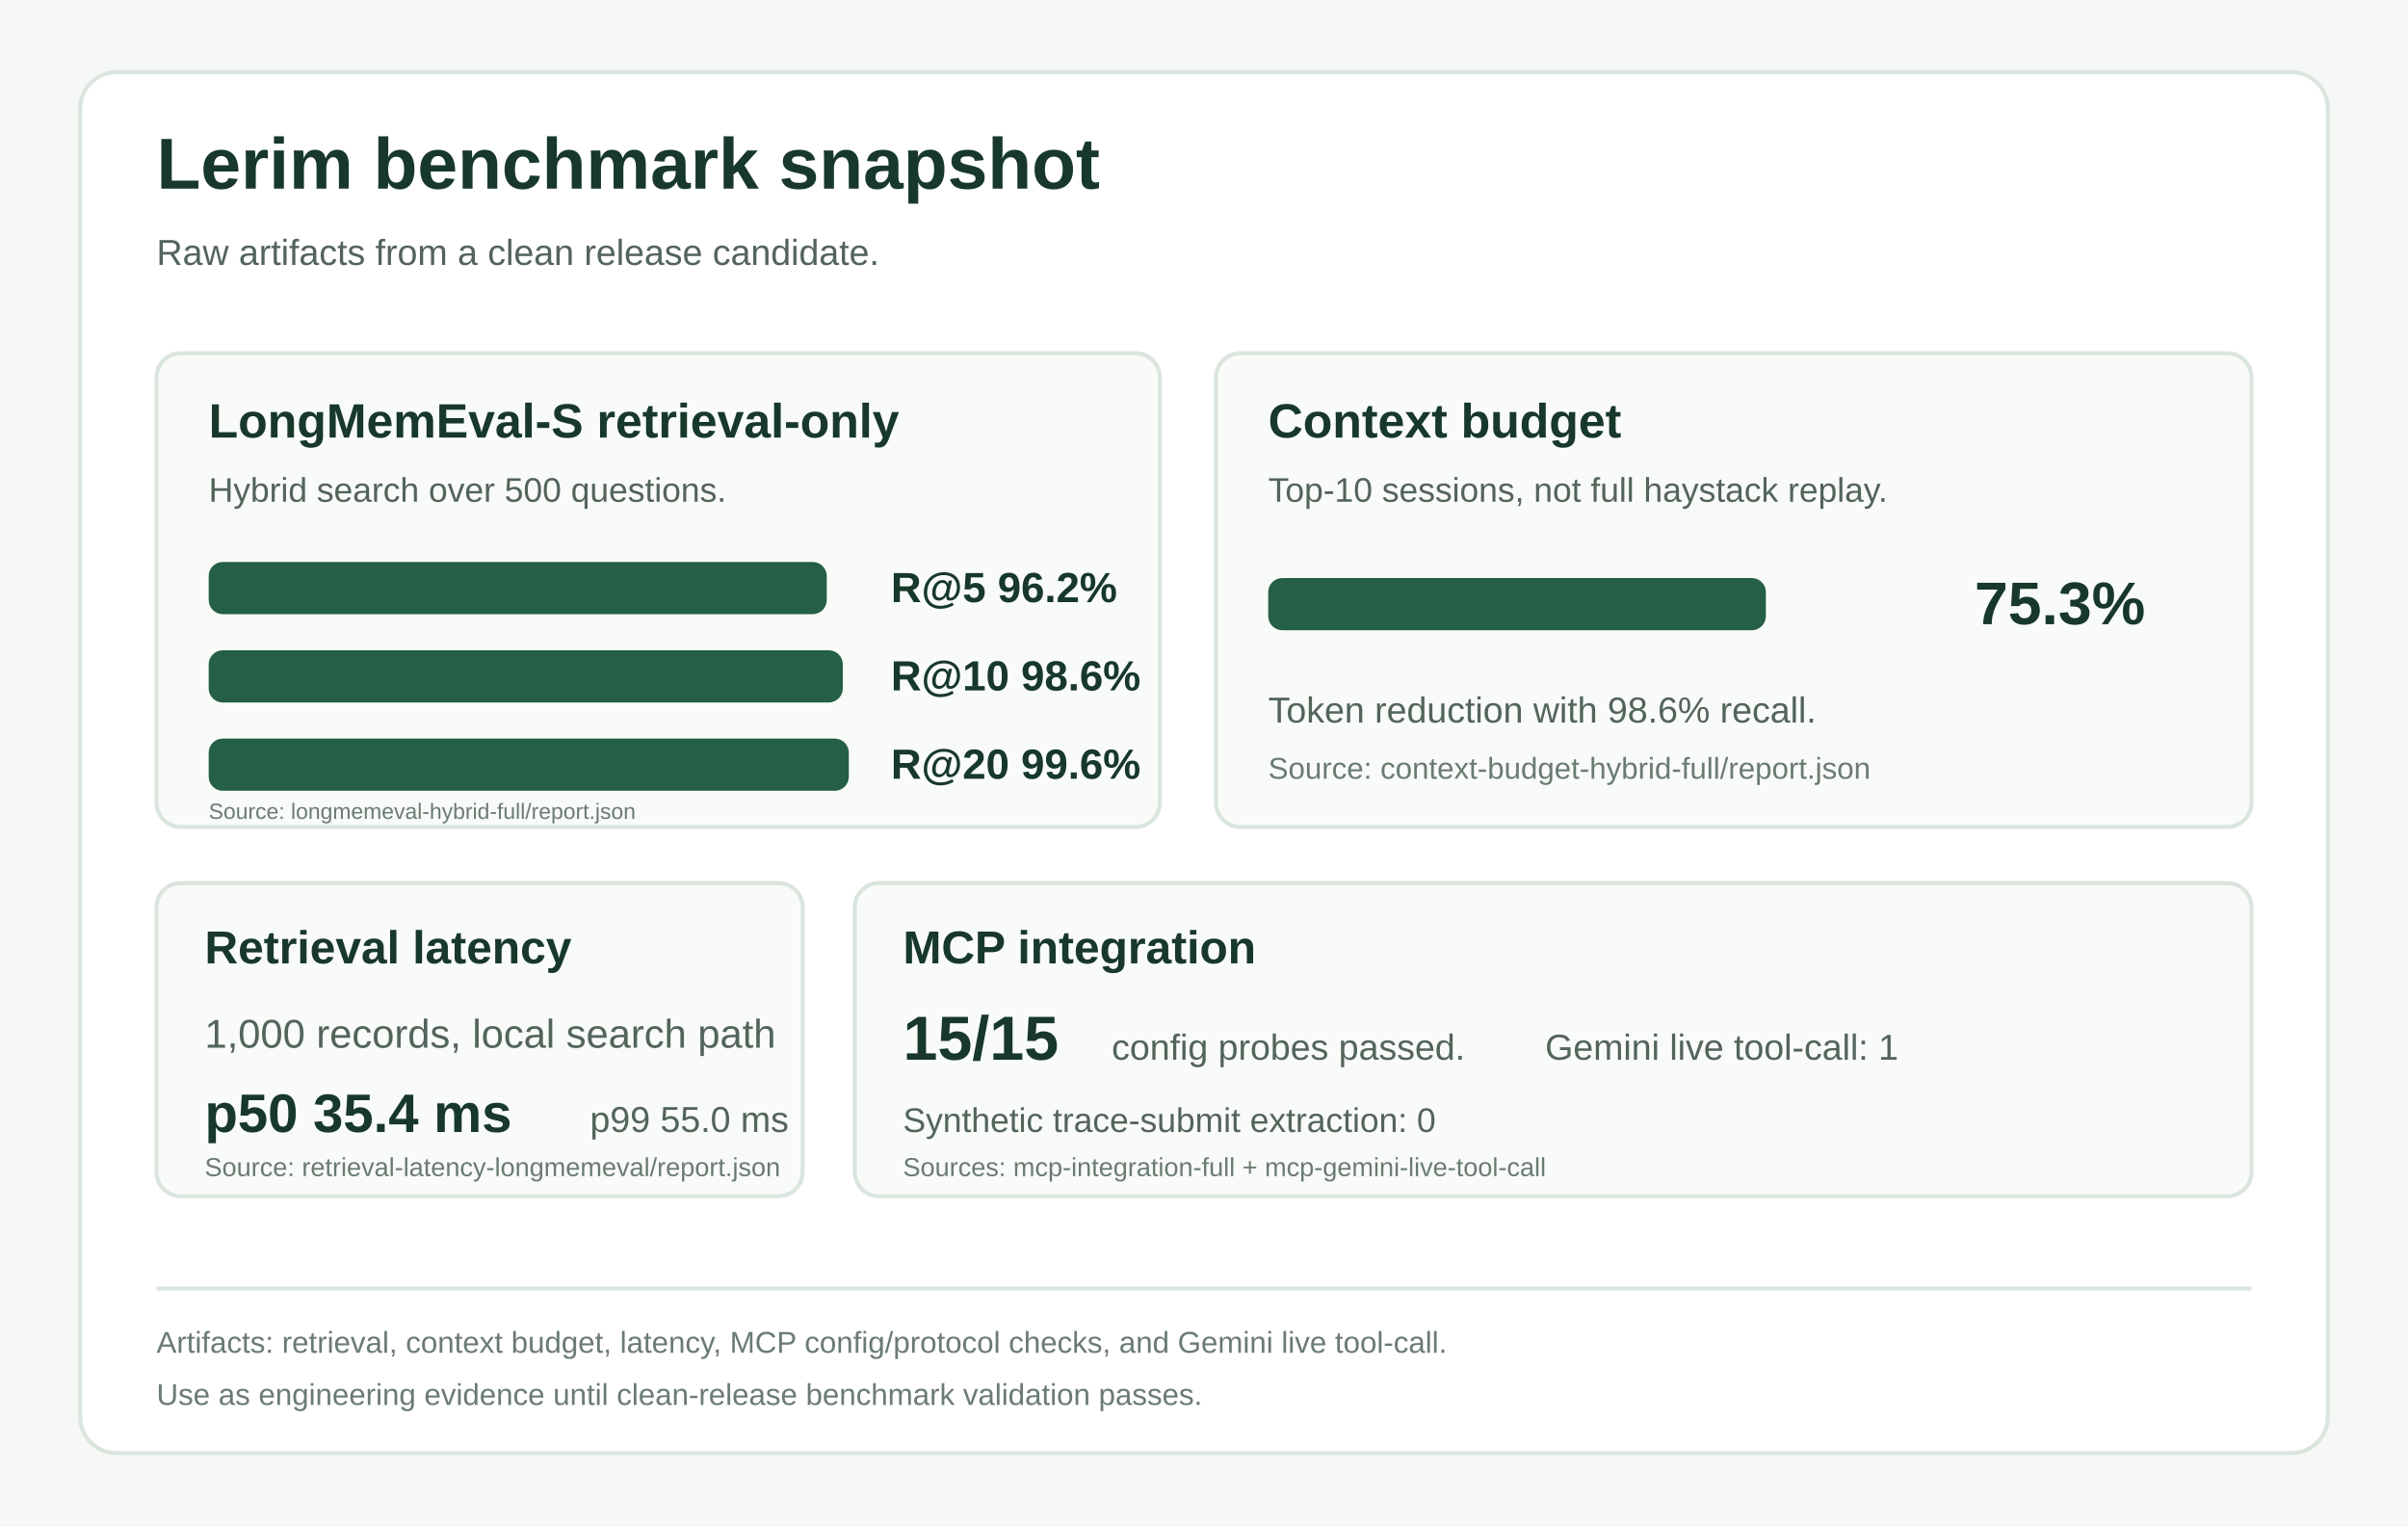
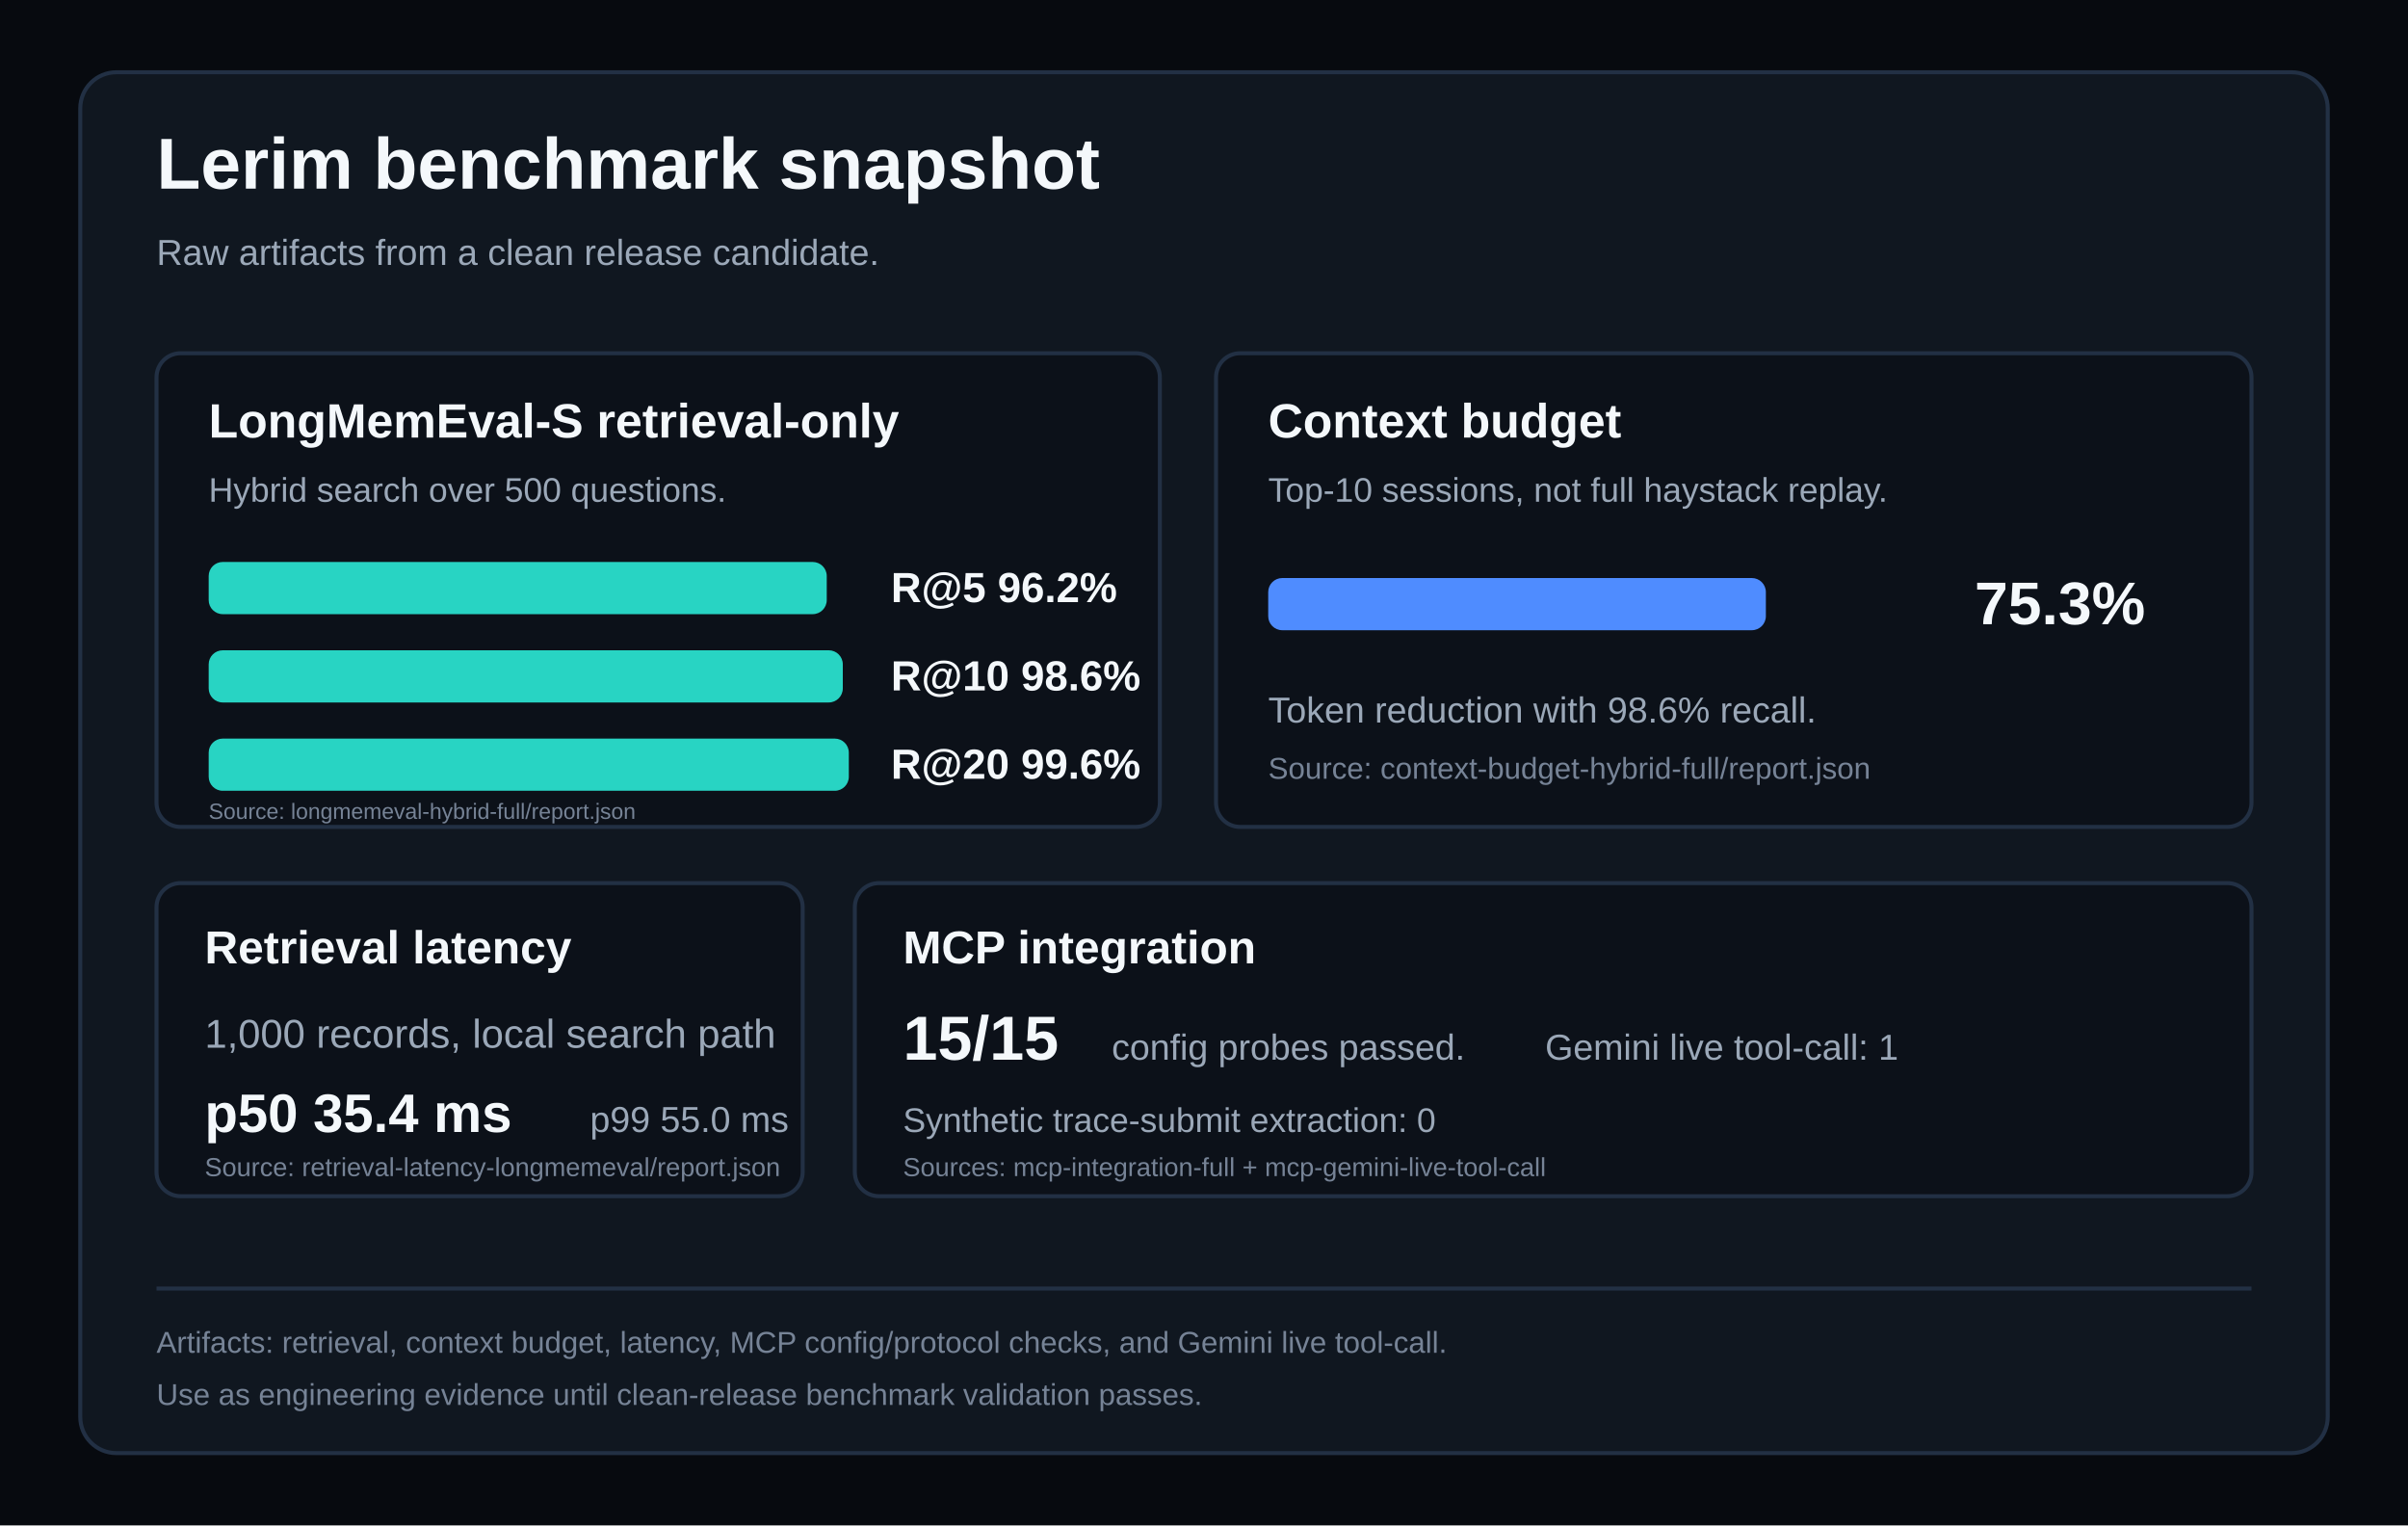
<svg xmlns="http://www.w3.org/2000/svg" width="1200" height="760" viewBox="0 0 1200 760" role="img" aria-labelledby="title desc">
-   <rect width="1200" height="760" fill="#f5f8f5" />
-   <rect x="40" y="36" width="1120" height="688" rx="18" fill="#ffffff" stroke="#d9e5dd" stroke-width="2" />
-   <text x="78" y="94" font-family="Arial, Helvetica, sans-serif" font-size="36" font-weight="700" fill="#17382a">Lerim benchmark snapshot</text>
-   <text x="78" y="132" font-family="Arial, Helvetica, sans-serif" font-size="18" fill="#53645b">Raw artifacts from a clean release candidate.</text>
+   <rect width="1200" height="760" fill="#070a0f" />
+   <rect x="40" y="36" width="1120" height="688" rx="18" fill="#101720" stroke="#223044" stroke-width="2" />
+   <text x="78" y="94" font-family="Arial, Helvetica, sans-serif" font-size="36" font-weight="700" fill="#f4f8fb">Lerim benchmark snapshot</text>
+   <text x="78" y="132" font-family="Arial, Helvetica, sans-serif" font-size="18" fill="#9ba8b8">Raw artifacts from a clean release candidate.</text>
  <g transform="translate(78 176)">
-     <rect width="500" height="236" rx="12" fill="#f8fbf8" stroke="#d9e5dd" stroke-width="2" />
-     <text x="26" y="42" font-family="Arial, Helvetica, sans-serif" font-size="24" font-weight="700" fill="#17382a">LongMemEval-S retrieval-only</text>
-     <text x="26" y="74" font-family="Arial, Helvetica, sans-serif" font-size="17" fill="#53645b">Hybrid search over 500 questions.</text>
-     <rect x="26" y="104" width="308" height="26" rx="7" fill="#245f46" />
-     <text x="366" y="124" font-family="Arial, Helvetica, sans-serif" font-size="21" font-weight="700" fill="#17382a">R@5 96.2%</text>
-     <rect x="26" y="148" width="316" height="26" rx="7" fill="#245f46" />
-     <text x="366" y="168" font-family="Arial, Helvetica, sans-serif" font-size="21" font-weight="700" fill="#17382a">R@10 98.6%</text>
-     <rect x="26" y="192" width="319" height="26" rx="7" fill="#245f46" />
-     <text x="366" y="212" font-family="Arial, Helvetica, sans-serif" font-size="21" font-weight="700" fill="#17382a">R@20 99.6%</text>
-     <text x="26" y="232" font-family="Arial, Helvetica, sans-serif" font-size="11" fill="#6a7b72">Source: longmemeval-hybrid-full/report.json</text>
+     <rect width="500" height="236" rx="12" fill="#0c1119" stroke="#223044" stroke-width="2" />
+     <text x="26" y="42" font-family="Arial, Helvetica, sans-serif" font-size="24" font-weight="700" fill="#f4f8fb">LongMemEval-S retrieval-only</text>
+     <text x="26" y="74" font-family="Arial, Helvetica, sans-serif" font-size="17" fill="#9ba8b8">Hybrid search over 500 questions.</text>
+     <rect x="26" y="104" width="308" height="26" rx="7" fill="#28d4c3" />
+     <text x="366" y="124" font-family="Arial, Helvetica, sans-serif" font-size="21" font-weight="700" fill="#f4f8fb">R@5 96.2%</text>
+     <rect x="26" y="148" width="316" height="26" rx="7" fill="#28d4c3" />
+     <text x="366" y="168" font-family="Arial, Helvetica, sans-serif" font-size="21" font-weight="700" fill="#f4f8fb">R@10 98.6%</text>
+     <rect x="26" y="192" width="319" height="26" rx="7" fill="#28d4c3" />
+     <text x="366" y="212" font-family="Arial, Helvetica, sans-serif" font-size="21" font-weight="700" fill="#f4f8fb">R@20 99.6%</text>
+     <text x="26" y="232" font-family="Arial, Helvetica, sans-serif" font-size="11" fill="#768396">Source: longmemeval-hybrid-full/report.json</text>
  </g>
  <g transform="translate(606 176)">
-     <rect width="516" height="236" rx="12" fill="#f8fbf8" stroke="#d9e5dd" stroke-width="2" />
-     <text x="26" y="42" font-family="Arial, Helvetica, sans-serif" font-size="24" font-weight="700" fill="#17382a">Context budget</text>
-     <text x="26" y="74" font-family="Arial, Helvetica, sans-serif" font-size="17" fill="#53645b">Top-10 sessions, not full haystack replay.</text>
-     <rect x="26" y="112" width="248" height="26" rx="7" fill="#245f46" />
-     <text x="378" y="135" font-family="Arial, Helvetica, sans-serif" font-size="30" font-weight="700" fill="#17382a">75.3%</text>
-     <text x="26" y="184" font-family="Arial, Helvetica, sans-serif" font-size="18" fill="#53645b">Token reduction with 98.6% recall.</text>
-     <text x="26" y="212" font-family="Arial, Helvetica, sans-serif" font-size="15" fill="#6a7b72">Source: context-budget-hybrid-full/report.json</text>
+     <rect width="516" height="236" rx="12" fill="#0c1119" stroke="#223044" stroke-width="2" />
+     <text x="26" y="42" font-family="Arial, Helvetica, sans-serif" font-size="24" font-weight="700" fill="#f4f8fb">Context budget</text>
+     <text x="26" y="74" font-family="Arial, Helvetica, sans-serif" font-size="17" fill="#9ba8b8">Top-10 sessions, not full haystack replay.</text>
+     <rect x="26" y="112" width="248" height="26" rx="7" fill="#4f8cff" />
+     <text x="378" y="135" font-family="Arial, Helvetica, sans-serif" font-size="30" font-weight="700" fill="#f4f8fb">75.3%</text>
+     <text x="26" y="184" font-family="Arial, Helvetica, sans-serif" font-size="18" fill="#9ba8b8">Token reduction with 98.6% recall.</text>
+     <text x="26" y="212" font-family="Arial, Helvetica, sans-serif" font-size="15" fill="#768396">Source: context-budget-hybrid-full/report.json</text>
  </g>
  <g transform="translate(78 440)">
-     <rect width="322" height="156" rx="12" fill="#f8fbf8" stroke="#d9e5dd" stroke-width="2" />
-     <text x="24" y="40" font-family="Arial, Helvetica, sans-serif" font-size="23" font-weight="700" fill="#17382a">Retrieval latency</text>
-     <text x="24" y="82" font-family="Arial, Helvetica, sans-serif" font-size="20" fill="#53645b">1,000 records, local search path</text>
-     <text x="24" y="124" font-family="Arial, Helvetica, sans-serif" font-size="27" font-weight="700" fill="#17382a">p50 35.4 ms</text>
-     <text x="216" y="124" font-family="Arial, Helvetica, sans-serif" font-size="18" fill="#53645b">p99 55.0 ms</text>
-     <text x="24" y="146" font-family="Arial, Helvetica, sans-serif" font-size="13" fill="#6a7b72">Source: retrieval-latency-longmemeval/report.json</text>
+     <rect width="322" height="156" rx="12" fill="#0c1119" stroke="#223044" stroke-width="2" />
+     <text x="24" y="40" font-family="Arial, Helvetica, sans-serif" font-size="23" font-weight="700" fill="#f4f8fb">Retrieval latency</text>
+     <text x="24" y="82" font-family="Arial, Helvetica, sans-serif" font-size="20" fill="#9ba8b8">1,000 records, local search path</text>
+     <text x="24" y="124" font-family="Arial, Helvetica, sans-serif" font-size="27" font-weight="700" fill="#f4f8fb">p50 35.4 ms</text>
+     <text x="216" y="124" font-family="Arial, Helvetica, sans-serif" font-size="18" fill="#9ba8b8">p99 55.0 ms</text>
+     <text x="24" y="146" font-family="Arial, Helvetica, sans-serif" font-size="13" fill="#768396">Source: retrieval-latency-longmemeval/report.json</text>
  </g>
  <g transform="translate(426 440)">
-     <rect width="696" height="156" rx="12" fill="#f8fbf8" stroke="#d9e5dd" stroke-width="2" />
-     <text x="24" y="40" font-family="Arial, Helvetica, sans-serif" font-size="23" font-weight="700" fill="#17382a">MCP integration</text>
-     <text x="24" y="88" font-family="Arial, Helvetica, sans-serif" font-size="31" font-weight="700" fill="#17382a">15/15</text>
-     <text x="128" y="88" font-family="Arial, Helvetica, sans-serif" font-size="18" fill="#53645b">config probes passed.</text>
-     <text x="344" y="88" font-family="Arial, Helvetica, sans-serif" font-size="18" fill="#53645b">Gemini live tool-call: 1</text>
-     <text x="24" y="124" font-family="Arial, Helvetica, sans-serif" font-size="17" fill="#53645b">Synthetic trace-submit extraction: 0</text>
-     <text x="24" y="146" font-family="Arial, Helvetica, sans-serif" font-size="13" fill="#6a7b72">Sources: mcp-integration-full + mcp-gemini-live-tool-call</text>
+     <rect width="696" height="156" rx="12" fill="#0c1119" stroke="#223044" stroke-width="2" />
+     <text x="24" y="40" font-family="Arial, Helvetica, sans-serif" font-size="23" font-weight="700" fill="#f4f8fb">MCP integration</text>
+     <text x="24" y="88" font-family="Arial, Helvetica, sans-serif" font-size="31" font-weight="700" fill="#f4f8fb">15/15</text>
+     <text x="128" y="88" font-family="Arial, Helvetica, sans-serif" font-size="18" fill="#9ba8b8">config probes passed.</text>
+     <text x="344" y="88" font-family="Arial, Helvetica, sans-serif" font-size="18" fill="#9ba8b8">Gemini live tool-call: 1</text>
+     <text x="24" y="124" font-family="Arial, Helvetica, sans-serif" font-size="17" fill="#9ba8b8">Synthetic trace-submit extraction: 0</text>
+     <text x="24" y="146" font-family="Arial, Helvetica, sans-serif" font-size="13" fill="#768396">Sources: mcp-integration-full + mcp-gemini-live-tool-call</text>
  </g>
-   <line x1="78" y1="642" x2="1122" y2="642" stroke="#d9e5dd" stroke-width="2" />
-   <text x="78" y="674" font-family="Arial, Helvetica, sans-serif" font-size="15" fill="#6a7b72">Artifacts: retrieval, context budget, latency, MCP config/protocol checks, and Gemini live tool-call.</text>
-   <text x="78" y="700" font-family="Arial, Helvetica, sans-serif" font-size="15" fill="#6a7b72">Use as engineering evidence until clean-release benchmark validation passes.</text>
+   <line x1="78" y1="642" x2="1122" y2="642" stroke="#223044" stroke-width="2" />
+   <text x="78" y="674" font-family="Arial, Helvetica, sans-serif" font-size="15" fill="#768396">Artifacts: retrieval, context budget, latency, MCP config/protocol checks, and Gemini live tool-call.</text>
+   <text x="78" y="700" font-family="Arial, Helvetica, sans-serif" font-size="15" fill="#768396">Use as engineering evidence until clean-release benchmark validation passes.</text>
</svg>
